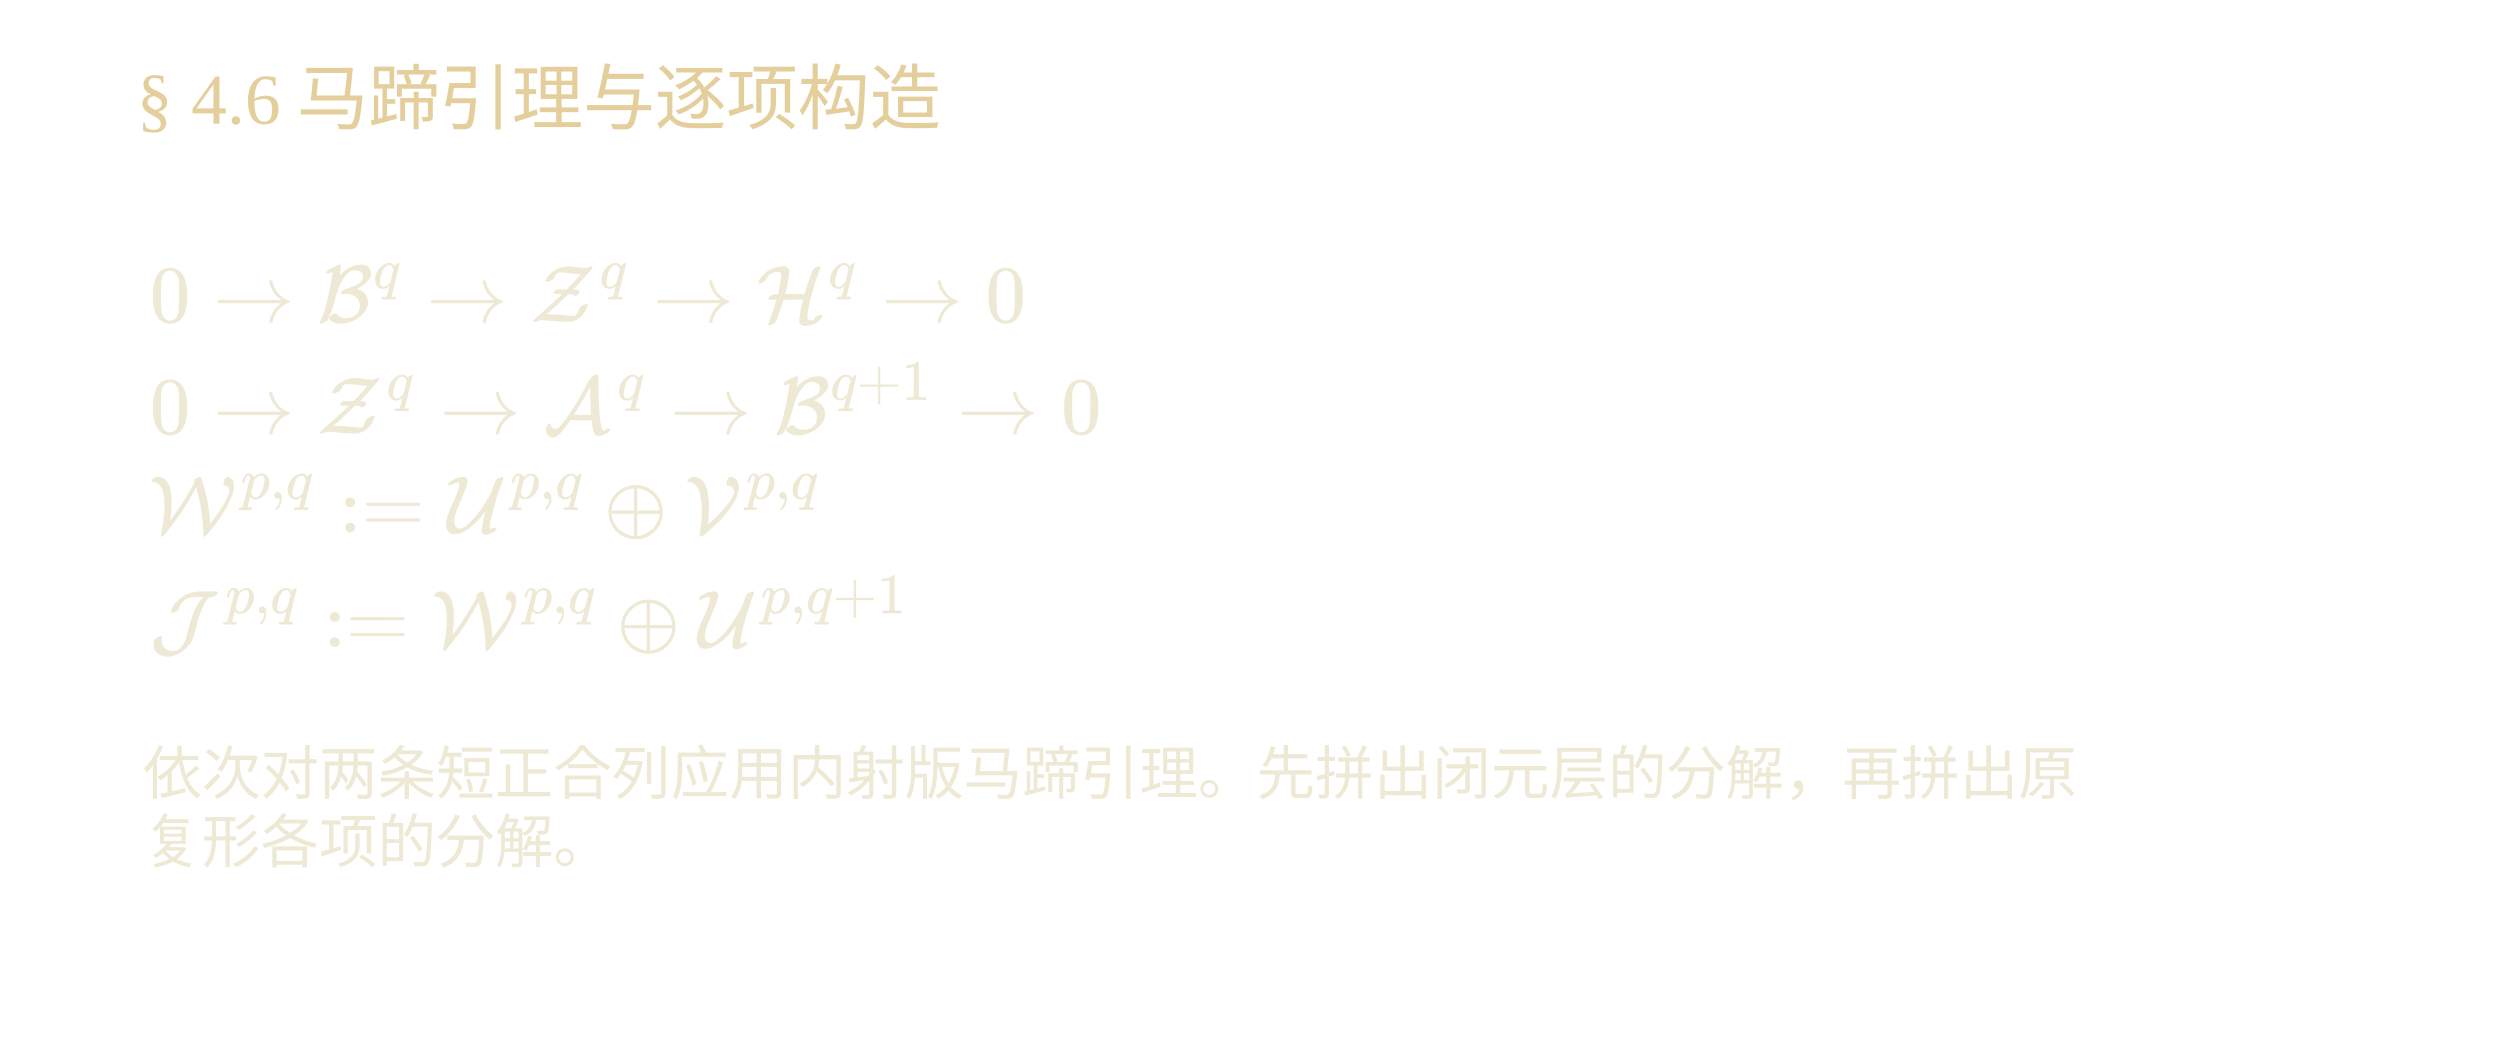
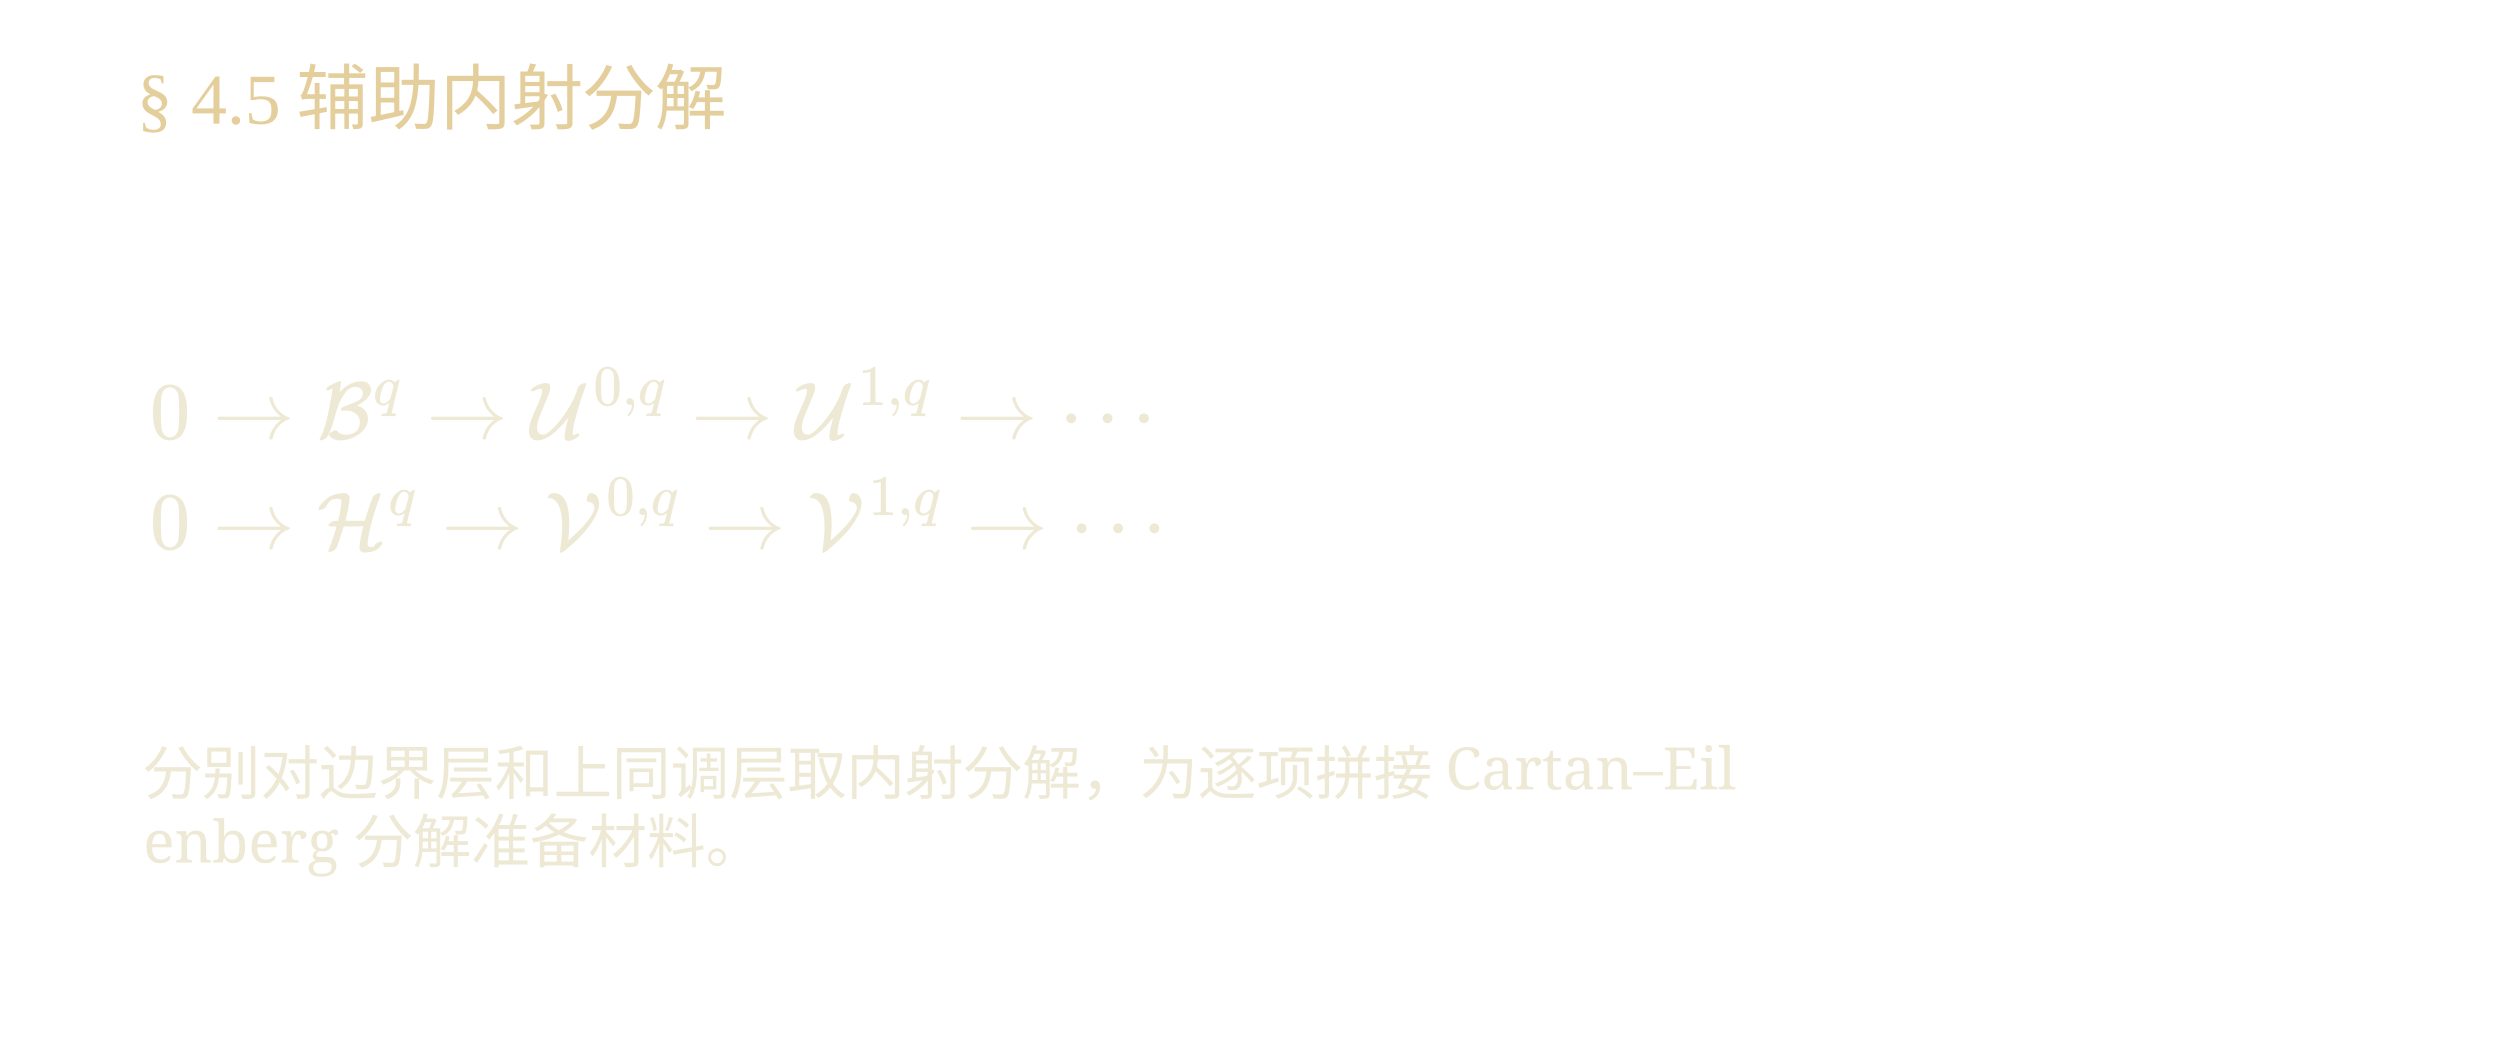
<svg xmlns="http://www.w3.org/2000/svg" width="1536" height="640" viewBox="0 0 1536 640">
  <g fill="#eee9d5" font-family="Kaiti SC, STKaiti, KaiTi, PingFang SC, serif">
    <text x="84" y="76" font-size="44" fill="#e4cf9c">
      <tspan font-family="Times New Roman, serif">§</tspan>
-       <tspan font-family="Times New Roman, serif">4.6</tspan>  马蹄引理与逐项构造</text>
-     <svg x="92" y="161.53" width="584.845" height="241.94" viewBox="0 0 11696.9 4838.8">
-       <svg x="0" y="0" width="10768.1" height="773.5" viewBox="0 -725.5 10768.1 773.5">
+       <tspan font-family="Times New Roman, serif">4.5</tspan>  辅助内射分解</text>
+     <svg x="92" y="225.305" width="624.24" height="114.39" viewBox="0 0 12484.8 2287.8">
+       <svg x="0" y="0" width="12356.4" height="911.9" viewBox="0 -883.9 12356.4 911.9">
        <g stroke="#eee9d5" fill="#eee9d5" stroke-width="0" transform="scale(1,-1)">
          <g data-mml-node="math">
            <g data-mml-node="mn">
              <path data-c="30" d="M96 585Q152 666 249 666Q297 666 345 640T423 548Q460 465 460 320Q460 165 417 83Q397 41 362 16T301 -15T250 -22Q224 -22 198 -16T137 16T82 83Q39 165 39 320Q39 494 96 585ZM321 597Q291 629 250 629Q208 629 178 597Q153 571 145 525T137 333Q137 175 145 125T181 46Q209 16 250 16Q290 16 318 46Q347 76 354 130T362 333Q362 478 354 524T321 597Z" />
            </g>
            <g data-mml-node="mo" transform="translate(777.8,0)">
              <path data-c="2192" d="M56 237T56 250T70 270H835Q719 357 692 493Q692 494 692 496T691 499Q691 511 708 511H711Q720 511 723 510T729 506T732 497T735 481T743 456Q765 389 816 336T935 261Q944 258 944 250Q944 244 939 241T915 231T877 212Q836 186 806 152T761 85T740 35T732 4Q730 -6 727 -8T711 -11Q691 -11 691 0Q691 7 696 25Q728 151 835 230H70Q56 237 56 250Z" />
            </g>
            <g data-mml-node="msup" transform="translate(2055.6,0)">
              <g data-mml-node="TeXAtom" data-mjx-texclass="ORD">
                <g data-mml-node="mi">
                  <path data-c="42" d="M304 342Q292 342 292 353Q292 372 323 391Q331 396 417 428T533 487Q563 512 563 555V562Q563 575 557 589T530 618T475 636Q429 636 396 613T330 539Q263 446 210 238Q196 183 173 120Q135 31 121 16Q108 1 85 -10T47 -22T32 -10Q32 -5 44 18T77 93T112 206Q135 296 154 395T182 550T191 615Q191 616 190 616Q188 616 179 611T157 601T131 594Q113 594 113 605Q113 623 144 644Q154 650 205 676T267 703Q277 705 279 705Q295 705 295 693Q295 686 288 635T278 575Q278 572 287 582Q336 635 402 669T540 704Q603 704 633 673T664 599Q664 559 638 523T580 462Q553 440 504 413L491 407L504 402Q566 381 596 338T627 244Q627 172 575 110T444 13T284 -22Q208 -22 158 28Q144 42 146 50Q150 67 178 85T230 103Q236 103 246 95T267 75T302 56T357 47Q436 47 486 93Q526 136 526 198V210Q526 228 518 249T491 292T436 330T350 345Q335 345 321 344T304 342Z" />
                </g>
              </g>
              <g data-mml-node="mi" transform="translate(690,413) scale(0.707)">
                <path data-c="1D45E" d="M33 157Q33 258 109 349T280 441Q340 441 372 389Q373 390 377 395T388 406T404 418Q438 442 450 442Q454 442 457 439T460 434Q460 425 391 149Q320 -135 320 -139Q320 -147 365 -148H390Q396 -156 396 -157T393 -175Q389 -188 383 -194H370Q339 -192 262 -192Q234 -192 211 -192T174 -192T157 -193Q143 -193 143 -185Q143 -182 145 -170Q149 -154 152 -151T172 -148Q220 -148 230 -141Q238 -136 258 -53T279 32Q279 33 272 29Q224 -10 172 -10Q117 -10 75 30T33 157ZM352 326Q329 405 277 405Q242 405 210 374T160 293Q131 214 119 129Q119 126 119 118T118 106Q118 61 136 44T179 26Q233 26 290 98L298 109L352 326Z" />
              </g>
            </g>
            <g data-mml-node="mo" transform="translate(3398.6,0)">
              <path data-c="2192" d="M56 237T56 250T70 270H835Q719 357 692 493Q692 494 692 496T691 499Q691 511 708 511H711Q720 511 723 510T729 506T732 497T735 481T743 456Q765 389 816 336T935 261Q944 258 944 250Q944 244 939 241T915 231T877 212Q836 186 806 152T761 85T740 35T732 4Q730 -6 727 -8T711 -11Q691 -11 691 0Q691 7 696 25Q728 151 835 230H70Q56 237 56 250Z" />
            </g>
            <g data-mml-node="msup" transform="translate(4676.4,0)">
              <g data-mml-node="TeXAtom" data-mjx-texclass="ORD">
                <g data-mml-node="mi">
-                   <path data-c="5A" d="M694 220Q708 220 708 210Q708 195 695 167T658 105T593 42T502 3Q492 1 458 1Q400 1 293 11T150 22Q116 22 92 11T51 0Q37 0 37 10Q37 21 63 44T179 146T367 319L391 343H343L296 344Q285 350 285 358Q285 365 289 372T300 383T313 392T324 398L329 400H450L561 518Q597 558 607 571L621 587H596Q553 589 484 599T383 609Q342 609 326 596T301 555Q294 533 263 514T208 492Q189 492 189 503Q189 510 197 528T215 559Q249 607 318 645T466 683Q504 683 573 673T669 662L690 661Q734 682 748 683Q767 683 767 673Q767 666 746 640Q655 531 555 428L529 400Q529 399 543 399Q604 397 604 366Q604 350 587 337T551 322Q541 322 539 323Q529 328 529 334Q529 339 487 342L470 343L446 320Q272 153 200 96L235 95Q297 95 392 86T533 74H554Q586 116 597 159Q604 179 635 199T694 220Z" />
+                   <path data-c="55" d="M8 592Q8 616 70 649T193 683Q246 683 246 631Q246 587 205 492T124 297T83 143Q83 101 100 75T154 48Q202 48 287 135T450 342T560 553Q589 635 593 640Q603 656 626 668T669 683H670Q687 683 687 672T670 616T617 463T547 220Q525 137 521 68Q521 54 522 50T533 42L543 47Q573 61 588 61Q604 61 604 47Q599 16 506 -22Q486 -28 468 -28T436 -18T421 18Q421 92 468 258Q468 259 467 257T459 248Q426 206 391 167T303 81T194 6T83 -22Q66 -22 58 -20Q25 -11 4 19T-17 99Q-17 146 8 220T64 358T120 488T146 586Q146 604 141 608T123 613H120Q99 613 72 597T25 580Q8 580 8 592Z" />
                </g>
              </g>
-               <g data-mml-node="mi" transform="translate(852.1,413) scale(0.707)">
-                 <path data-c="1D45E" d="M33 157Q33 258 109 349T280 441Q340 441 372 389Q373 390 377 395T388 406T404 418Q438 442 450 442Q454 442 457 439T460 434Q460 425 391 149Q320 -135 320 -139Q320 -147 365 -148H390Q396 -156 396 -157T393 -175Q389 -188 383 -194H370Q339 -192 262 -192Q234 -192 211 -192T174 -192T157 -193Q143 -193 143 -185Q143 -182 145 -170Q149 -154 152 -151T172 -148Q220 -148 230 -141Q238 -136 258 -53T279 32Q279 33 272 29Q224 -10 172 -10Q117 -10 75 30T33 157ZM352 326Q329 405 277 405Q242 405 210 374T160 293Q131 214 119 129Q119 126 119 118T118 106Q118 61 136 44T179 26Q233 26 290 98L298 109L352 326Z" />
+               <g data-mml-node="TeXAtom" transform="translate(773.1,413) scale(0.707)" data-mjx-texclass="ORD">
+                 <g data-mml-node="mn">
+                   <path data-c="30" d="M96 585Q152 666 249 666Q297 666 345 640T423 548Q460 465 460 320Q460 165 417 83Q397 41 362 16T301 -15T250 -22Q224 -22 198 -16T137 16T82 83Q39 165 39 320Q39 494 96 585ZM321 597Q291 629 250 629Q208 629 178 597Q153 571 145 525T137 333Q137 175 145 125T181 46Q209 16 250 16Q290 16 318 46Q347 76 354 130T362 333Q362 478 354 524T321 597Z" />
+                 </g>
+                 <g data-mml-node="mo" transform="translate(500,0)">
+                   <path data-c="2C" d="M78 35T78 60T94 103T137 121Q165 121 187 96T210 8Q210 -27 201 -60T180 -117T154 -158T130 -185T117 -194Q113 -194 104 -185T95 -172Q95 -168 106 -156T131 -126T157 -76T173 -3V9L172 8Q170 7 167 6T161 3T152 1T140 0Q113 0 96 17Z" />
+                 </g>
+                 <g data-mml-node="mi" transform="translate(778,0)">
+                   <path data-c="1D45E" d="M33 157Q33 258 109 349T280 441Q340 441 372 389Q373 390 377 395T388 406T404 418Q438 442 450 442Q454 442 457 439T460 434Q460 425 391 149Q320 -135 320 -139Q320 -147 365 -148H390Q396 -156 396 -157T393 -175Q389 -188 383 -194H370Q339 -192 262 -192Q234 -192 211 -192T174 -192T157 -193Q143 -193 143 -185Q143 -182 145 -170Q149 -154 152 -151T172 -148Q220 -148 230 -141Q238 -136 258 -53T279 32Q279 33 272 29Q224 -10 172 -10Q117 -10 75 30T33 157ZM352 326Q329 405 277 405Q242 405 210 374T160 293Q131 214 119 129Q119 126 119 118T118 106Q118 61 136 44T179 26Q233 26 290 98L298 109L352 326Z" />
+                 </g>
              </g>
            </g>
-             <g data-mml-node="mo" transform="translate(6181.5,0)">
+             <g data-mml-node="mo" transform="translate(6652.6,0)">
              <path data-c="2192" d="M56 237T56 250T70 270H835Q719 357 692 493Q692 494 692 496T691 499Q691 511 708 511H711Q720 511 723 510T729 506T732 497T735 481T743 456Q765 389 816 336T935 261Q944 258 944 250Q944 244 939 241T915 231T877 212Q836 186 806 152T761 85T740 35T732 4Q730 -6 727 -8T711 -11Q691 -11 691 0Q691 7 696 25Q728 151 835 230H70Q56 237 56 250Z" />
            </g>
-             <g data-mml-node="msup" transform="translate(7459.3,0)">
+             <g data-mml-node="msup" transform="translate(7930.4,0)">
              <g data-mml-node="TeXAtom" data-mjx-texclass="ORD">
                <g data-mml-node="mi">
-                   <path data-c="48" d="M18 487Q18 496 29 517T67 566T127 621T216 665T330 683Q359 683 376 669T397 643T400 622Q400 584 382 488T348 343Q348 342 467 342H587L594 366Q615 440 648 534T690 641Q701 656 723 669T764 683Q783 683 783 672L750 578Q716 485 677 346T625 101Q624 92 623 82T622 65T621 56Q621 20 658 20Q666 20 701 25Q709 52 736 69T785 87Q803 87 803 75T791 44T754 3T685 -33T588 -48Q568 -48 562 -46Q522 -31 522 13V23Q531 129 562 250L569 281L565 280Q561 278 556 277T549 274L438 273H328L321 249Q307 202 275 107T232 0Q219 -16 196 -28T155 -41Q149 -41 145 -39T140 -34T139 -29Q139 -24 148 -3T181 86T233 247Q240 270 240 272Q240 273 194 273H169Q139 273 139 285Q139 295 153 308T187 332Q206 341 236 342L260 343L264 359Q278 414 289 482T300 578Q300 613 260 613H254Q198 613 169 592Q148 578 127 544T104 508Q72 478 37 475Q18 475 18 487Z" />
+                   <path data-c="55" d="M8 592Q8 616 70 649T193 683Q246 683 246 631Q246 587 205 492T124 297T83 143Q83 101 100 75T154 48Q202 48 287 135T450 342T560 553Q589 635 593 640Q603 656 626 668T669 683H670Q687 683 687 672T670 616T617 463T547 220Q525 137 521 68Q521 54 522 50T533 42L543 47Q573 61 588 61Q604 61 604 47Q599 16 506 -22Q486 -28 468 -28T436 -18T421 18Q421 92 468 258Q468 259 467 257T459 248Q426 206 391 167T303 81T194 6T83 -22Q66 -22 58 -20Q25 -11 4 19T-17 99Q-17 146 8 220T64 358T120 488T146 586Q146 604 141 608T123 613H120Q99 613 72 597T25 580Q8 580 8 592Z" />
                </g>
              </g>
-               <g data-mml-node="mi" transform="translate(878,413) scale(0.707)">
-                 <path data-c="1D45E" d="M33 157Q33 258 109 349T280 441Q340 441 372 389Q373 390 377 395T388 406T404 418Q438 442 450 442Q454 442 457 439T460 434Q460 425 391 149Q320 -135 320 -139Q320 -147 365 -148H390Q396 -156 396 -157T393 -175Q389 -188 383 -194H370Q339 -192 262 -192Q234 -192 211 -192T174 -192T157 -193Q143 -193 143 -185Q143 -182 145 -170Q149 -154 152 -151T172 -148Q220 -148 230 -141Q238 -136 258 -53T279 32Q279 33 272 29Q224 -10 172 -10Q117 -10 75 30T33 157ZM352 326Q329 405 277 405Q242 405 210 374T160 293Q131 214 119 129Q119 126 119 118T118 106Q118 61 136 44T179 26Q233 26 290 98L298 109L352 326Z" />
+               <g data-mml-node="TeXAtom" transform="translate(773.1,413) scale(0.707)" data-mjx-texclass="ORD">
+                 <g data-mml-node="mn">
+                   <path data-c="31" d="M213 578L200 573Q186 568 160 563T102 556H83V602H102Q149 604 189 617T245 641T273 663Q275 666 285 666Q294 666 302 660V361L303 61Q310 54 315 52T339 48T401 46H427V0H416Q395 3 257 3Q121 3 100 0H88V46H114Q136 46 152 46T177 47T193 50T201 52T207 57T213 61V578Z" />
+                 </g>
+                 <g data-mml-node="mo" transform="translate(500,0)">
+                   <path data-c="2C" d="M78 35T78 60T94 103T137 121Q165 121 187 96T210 8Q210 -27 201 -60T180 -117T154 -158T130 -185T117 -194Q113 -194 104 -185T95 -172Q95 -168 106 -156T131 -126T157 -76T173 -3V9L172 8Q170 7 167 6T161 3T152 1T140 0Q113 0 96 17Z" />
+                 </g>
+                 <g data-mml-node="mi" transform="translate(778,0)">
+                   <path data-c="1D45E" d="M33 157Q33 258 109 349T280 441Q340 441 372 389Q373 390 377 395T388 406T404 418Q438 442 450 442Q454 442 457 439T460 434Q460 425 391 149Q320 -135 320 -139Q320 -147 365 -148H390Q396 -156 396 -157T393 -175Q389 -188 383 -194H370Q339 -192 262 -192Q234 -192 211 -192T174 -192T157 -193Q143 -193 143 -185Q143 -182 145 -170Q149 -154 152 -151T172 -148Q220 -148 230 -141Q238 -136 258 -53T279 32Q279 33 272 29Q224 -10 172 -10Q117 -10 75 30T33 157ZM352 326Q329 405 277 405Q242 405 210 374T160 293Q131 214 119 129Q119 126 119 118T118 106Q118 61 136 44T179 26Q233 26 290 98L298 109L352 326Z" />
+                 </g>
              </g>
            </g>
-             <g data-mml-node="mo" transform="translate(8990.4,0)">
+             <g data-mml-node="mo" transform="translate(9906.6,0)">
              <path data-c="2192" d="M56 237T56 250T70 270H835Q719 357 692 493Q692 494 692 496T691 499Q691 511 708 511H711Q720 511 723 510T729 506T732 497T735 481T743 456Q765 389 816 336T935 261Q944 258 944 250Q944 244 939 241T915 231T877 212Q836 186 806 152T761 85T740 35T732 4Q730 -6 727 -8T711 -11Q691 -11 691 0Q691 7 696 25Q728 151 835 230H70Q56 237 56 250Z" />
            </g>
-             <g data-mml-node="mn" transform="translate(10268.1,0)">
-               <path data-c="30" d="M96 585Q152 666 249 666Q297 666 345 640T423 548Q460 465 460 320Q460 165 417 83Q397 41 362 16T301 -15T250 -22Q224 -22 198 -16T137 16T82 83Q39 165 39 320Q39 494 96 585ZM321 597Q291 629 250 629Q208 629 178 597Q153 571 145 525T137 333Q137 175 145 125T181 46Q209 16 250 16Q290 16 318 46Q347 76 354 130T362 333Q362 478 354 524T321 597Z" />
+             <g data-mml-node="mo" transform="translate(11184.4,0)">
+               <path data-c="22EF" d="M78 250Q78 274 95 292T138 310Q162 310 180 294T199 251Q199 226 182 208T139 190T96 207T78 250ZM525 250Q525 274 542 292T585 310Q609 310 627 294T646 251Q646 226 629 208T586 190T543 207T525 250ZM972 250Q972 274 989 292T1032 310Q1056 310 1074 294T1093 251Q1093 226 1076 208T1033 190T990 207T972 250Z" />
            </g>
          </g>
        </g>
      </svg>
-       <svg x="0" y="1213.5" width="11696.9" height="933.9" viewBox="0 -883.9 11696.9 933.9">
+       <svg x="0" y="1351.9" width="12484.8" height="935.9" viewBox="0 -883.9 12484.8 935.9">
        <g stroke="#eee9d5" fill="#eee9d5" stroke-width="0" transform="scale(1,-1)">
          <g data-mml-node="math">
            <g data-mml-node="mn">
              <path data-c="30" d="M96 585Q152 666 249 666Q297 666 345 640T423 548Q460 465 460 320Q460 165 417 83Q397 41 362 16T301 -15T250 -22Q224 -22 198 -16T137 16T82 83Q39 165 39 320Q39 494 96 585ZM321 597Q291 629 250 629Q208 629 178 597Q153 571 145 525T137 333Q137 175 145 125T181 46Q209 16 250 16Q290 16 318 46Q347 76 354 130T362 333Q362 478 354 524T321 597Z" />
            </g>
            <g data-mml-node="mo" transform="translate(777.8,0)">
              <path data-c="2192" d="M56 237T56 250T70 270H835Q719 357 692 493Q692 494 692 496T691 499Q691 511 708 511H711Q720 511 723 510T729 506T732 497T735 481T743 456Q765 389 816 336T935 261Q944 258 944 250Q944 244 939 241T915 231T877 212Q836 186 806 152T761 85T740 35T732 4Q730 -6 727 -8T711 -11Q691 -11 691 0Q691 7 696 25Q728 151 835 230H70Q56 237 56 250Z" />
            </g>
            <g data-mml-node="msup" transform="translate(2055.6,0)">
              <g data-mml-node="TeXAtom" data-mjx-texclass="ORD">
                <g data-mml-node="mi">
-                   <path data-c="5A" d="M694 220Q708 220 708 210Q708 195 695 167T658 105T593 42T502 3Q492 1 458 1Q400 1 293 11T150 22Q116 22 92 11T51 0Q37 0 37 10Q37 21 63 44T179 146T367 319L391 343H343L296 344Q285 350 285 358Q285 365 289 372T300 383T313 392T324 398L329 400H450L561 518Q597 558 607 571L621 587H596Q553 589 484 599T383 609Q342 609 326 596T301 555Q294 533 263 514T208 492Q189 492 189 503Q189 510 197 528T215 559Q249 607 318 645T466 683Q504 683 573 673T669 662L690 661Q734 682 748 683Q767 683 767 673Q767 666 746 640Q655 531 555 428L529 400Q529 399 543 399Q604 397 604 366Q604 350 587 337T551 322Q541 322 539 323Q529 328 529 334Q529 339 487 342L470 343L446 320Q272 153 200 96L235 95Q297 95 392 86T533 74H554Q586 116 597 159Q604 179 635 199T694 220Z" />
+                   <path data-c="48" d="M18 487Q18 496 29 517T67 566T127 621T216 665T330 683Q359 683 376 669T397 643T400 622Q400 584 382 488T348 343Q348 342 467 342H587L594 366Q615 440 648 534T690 641Q701 656 723 669T764 683Q783 683 783 672L750 578Q716 485 677 346T625 101Q624 92 623 82T622 65T621 56Q621 20 658 20Q666 20 701 25Q709 52 736 69T785 87Q803 87 803 75T791 44T754 3T685 -33T588 -48Q568 -48 562 -46Q522 -31 522 13V23Q531 129 562 250L569 281L565 280Q561 278 556 277T549 274L438 273H328L321 249Q307 202 275 107T232 0Q219 -16 196 -28T155 -41Q149 -41 145 -39T140 -34T139 -29Q139 -24 148 -3T181 86T233 247Q240 270 240 272Q240 273 194 273H169Q139 273 139 285Q139 295 153 308T187 332Q206 341 236 342L260 343L264 359Q278 414 289 482T300 578Q300 613 260 613H254Q198 613 169 592Q148 578 127 544T104 508Q72 478 37 475Q18 475 18 487Z" />
                </g>
              </g>
-               <g data-mml-node="mi" transform="translate(852.1,413) scale(0.707)">
+               <g data-mml-node="mi" transform="translate(878,413) scale(0.707)">
                <path data-c="1D45E" d="M33 157Q33 258 109 349T280 441Q340 441 372 389Q373 390 377 395T388 406T404 418Q438 442 450 442Q454 442 457 439T460 434Q460 425 391 149Q320 -135 320 -139Q320 -147 365 -148H390Q396 -156 396 -157T393 -175Q389 -188 383 -194H370Q339 -192 262 -192Q234 -192 211 -192T174 -192T157 -193Q143 -193 143 -185Q143 -182 145 -170Q149 -154 152 -151T172 -148Q220 -148 230 -141Q238 -136 258 -53T279 32Q279 33 272 29Q224 -10 172 -10Q117 -10 75 30T33 157ZM352 326Q329 405 277 405Q242 405 210 374T160 293Q131 214 119 129Q119 126 119 118T118 106Q118 61 136 44T179 26Q233 26 290 98L298 109L352 326Z" />
              </g>
            </g>
-             <g data-mml-node="mo" transform="translate(3560.7,0)">
+             <g data-mml-node="mo" transform="translate(3586.6,0)">
              <path data-c="2192" d="M56 237T56 250T70 270H835Q719 357 692 493Q692 494 692 496T691 499Q691 511 708 511H711Q720 511 723 510T729 506T732 497T735 481T743 456Q765 389 816 336T935 261Q944 258 944 250Q944 244 939 241T915 231T877 212Q836 186 806 152T761 85T740 35T732 4Q730 -6 727 -8T711 -11Q691 -11 691 0Q691 7 696 25Q728 151 835 230H70Q56 237 56 250Z" />
            </g>
-             <g data-mml-node="msup" transform="translate(4838.5,0)">
-               <g data-mml-node="TeXAtom" data-mjx-texclass="ORD">
-                 <g data-mml-node="mi">
-                   <path data-c="41" d="M576 668Q576 688 606 708T660 728Q676 728 675 712V571Q675 409 688 252Q696 122 720 57Q722 53 723 50T728 46T732 43T737 41T743 39L754 45Q788 61 803 61Q819 61 819 47Q818 43 814 35Q799 15 755 -7T675 -30Q659 -30 648 -25T630 -8T621 11T614 34Q603 77 599 106T594 146T591 160V163H460L329 164L316 145Q241 35 196 -7T119 -50T59 -24T30 43Q30 75 46 100T74 125Q81 125 83 120T88 104T96 84Q118 57 151 57Q189 57 277 182Q432 400 542 625L559 659H567Q574 659 575 660T576 668ZM584 249Q579 333 577 386T575 473T574 520V581L563 560Q497 426 412 290L372 228L370 224H371L383 228L393 232H586L584 249Z" />
-                 </g>
-               </g>
-               <g data-mml-node="mi" transform="translate(903.1,413) scale(0.707)">
-                 <path data-c="1D45E" d="M33 157Q33 258 109 349T280 441Q340 441 372 389Q373 390 377 395T388 406T404 418Q438 442 450 442Q454 442 457 439T460 434Q460 425 391 149Q320 -135 320 -139Q320 -147 365 -148H390Q396 -156 396 -157T393 -175Q389 -188 383 -194H370Q339 -192 262 -192Q234 -192 211 -192T174 -192T157 -193Q143 -193 143 -185Q143 -182 145 -170Q149 -154 152 -151T172 -148Q220 -148 230 -141Q238 -136 258 -53T279 32Q279 33 272 29Q224 -10 172 -10Q117 -10 75 30T33 157ZM352 326Q329 405 277 405Q242 405 210 374T160 293Q131 214 119 129Q119 126 119 118T118 106Q118 61 136 44T179 26Q233 26 290 98L298 109L352 326Z" />
-               </g>
-             </g>
-             <g data-mml-node="mo" transform="translate(6394.6,0)">
-               <path data-c="2192" d="M56 237T56 250T70 270H835Q719 357 692 493Q692 494 692 496T691 499Q691 511 708 511H711Q720 511 723 510T729 506T732 497T735 481T743 456Q765 389 816 336T935 261Q944 258 944 250Q944 244 939 241T915 231T877 212Q836 186 806 152T761 85T740 35T732 4Q730 -6 727 -8T711 -11Q691 -11 691 0Q691 7 696 25Q728 151 835 230H70Q56 237 56 250Z" />
-             </g>
-             <g data-mml-node="msup" transform="translate(7672.4,0)">
-               <g data-mml-node="TeXAtom" data-mjx-texclass="ORD">
-                 <g data-mml-node="mi">
-                   <path data-c="42" d="M304 342Q292 342 292 353Q292 372 323 391Q331 396 417 428T533 487Q563 512 563 555V562Q563 575 557 589T530 618T475 636Q429 636 396 613T330 539Q263 446 210 238Q196 183 173 120Q135 31 121 16Q108 1 85 -10T47 -22T32 -10Q32 -5 44 18T77 93T112 206Q135 296 154 395T182 550T191 615Q191 616 190 616Q188 616 179 611T157 601T131 594Q113 594 113 605Q113 623 144 644Q154 650 205 676T267 703Q277 705 279 705Q295 705 295 693Q295 686 288 635T278 575Q278 572 287 582Q336 635 402 669T540 704Q603 704 633 673T664 599Q664 559 638 523T580 462Q553 440 504 413L491 407L504 402Q566 381 596 338T627 244Q627 172 575 110T444 13T284 -22Q208 -22 158 28Q144 42 146 50Q150 67 178 85T230 103Q236 103 246 95T267 75T302 56T357 47Q436 47 486 93Q526 136 526 198V210Q526 228 518 249T491 292T436 330T350 345Q335 345 321 344T304 342Z" />
-                 </g>
-               </g>
-               <g data-mml-node="TeXAtom" transform="translate(690,413) scale(0.707)" data-mjx-texclass="ORD">
-                 <g data-mml-node="mi">
-                   <path data-c="1D45E" d="M33 157Q33 258 109 349T280 441Q340 441 372 389Q373 390 377 395T388 406T404 418Q438 442 450 442Q454 442 457 439T460 434Q460 425 391 149Q320 -135 320 -139Q320 -147 365 -148H390Q396 -156 396 -157T393 -175Q389 -188 383 -194H370Q339 -192 262 -192Q234 -192 211 -192T174 -192T157 -193Q143 -193 143 -185Q143 -182 145 -170Q149 -154 152 -151T172 -148Q220 -148 230 -141Q238 -136 258 -53T279 32Q279 33 272 29Q224 -10 172 -10Q117 -10 75 30T33 157ZM352 326Q329 405 277 405Q242 405 210 374T160 293Q131 214 119 129Q119 126 119 118T118 106Q118 61 136 44T179 26Q233 26 290 98L298 109L352 326Z" />
-                 </g>
-                 <g data-mml-node="mo" transform="translate(460,0)">
-                   <path data-c="2B" d="M56 237T56 250T70 270H369V420L370 570Q380 583 389 583Q402 583 409 568V270H707Q722 262 722 250T707 230H409V-68Q401 -82 391 -82H389H387Q375 -82 369 -68V230H70Q56 237 56 250Z" />
-                 </g>
-                 <g data-mml-node="mn" transform="translate(1238,0)">
-                   <path data-c="31" d="M213 578L200 573Q186 568 160 563T102 556H83V602H102Q149 604 189 617T245 641T273 663Q275 666 285 666Q294 666 302 660V361L303 61Q310 54 315 52T339 48T401 46H427V0H416Q395 3 257 3Q121 3 100 0H88V46H114Q136 46 152 46T177 47T193 50T201 52T207 57T213 61V578Z" />
-                 </g>
-               </g>
-             </g>
-             <g data-mml-node="mo" transform="translate(9919.1,0)">
-               <path data-c="2192" d="M56 237T56 250T70 270H835Q719 357 692 493Q692 494 692 496T691 499Q691 511 708 511H711Q720 511 723 510T729 506T732 497T735 481T743 456Q765 389 816 336T935 261Q944 258 944 250Q944 244 939 241T915 231T877 212Q836 186 806 152T761 85T740 35T732 4Q730 -6 727 -8T711 -11Q691 -11 691 0Q691 7 696 25Q728 151 835 230H70Q56 237 56 250Z" />
-             </g>
-             <g data-mml-node="mn" transform="translate(11196.9,0)">
-               <path data-c="30" d="M96 585Q152 666 249 666Q297 666 345 640T423 548Q460 465 460 320Q460 165 417 83Q397 41 362 16T301 -15T250 -22Q224 -22 198 -16T137 16T82 83Q39 165 39 320Q39 494 96 585ZM321 597Q291 629 250 629Q208 629 178 597Q153 571 145 525T137 333Q137 175 145 125T181 46Q209 16 250 16Q290 16 318 46Q347 76 354 130T362 333Q362 478 354 524T321 597Z" />
-             </g>
-           </g>
-         </g>
-       </svg>
-       <svg x="0" y="2587.4" width="8252.2" height="808.5" viewBox="0 -725.5 8252.2 808.5">
-         <g stroke="#eee9d5" fill="#eee9d5" stroke-width="0" transform="scale(1,-1)">
-           <g data-mml-node="math">
-             <g data-mml-node="msup">
-               <g data-mml-node="TeXAtom" data-mjx-texclass="ORD">
-                 <g data-mml-node="mi">
-                   <path data-c="57" d="M25 633Q25 647 46 665T103 683Q168 683 207 632Q228 608 243 568Q269 485 269 374Q269 324 265 271T256 184L251 150L252 152Q254 153 257 157T264 167T274 180T286 197Q359 293 424 398T519 558T549 616Q549 618 547 624T545 638Q550 654 572 668T615 683Q626 683 632 672T657 595Q726 370 741 128L742 110Q752 122 767 142T823 217T894 321T950 424T976 511Q976 544 958 560T918 577Q906 577 906 602Q906 629 918 651T942 681Q948 683 954 683Q983 683 1008 658T1034 569T999 421T915 257T813 109T724 -3T681 -49Q666 -59 660 -45Q659 -41 657 35T639 233T591 477Q573 551 570 551Q569 551 554 523T507 439T433 315T323 155T182 -25Q160 -52 151 -53Q137 -53 137 -30Q137 -29 148 25T170 168T181 338Q181 424 168 483T131 571T87 609T40 620Q25 620 25 633Z" />
-                 </g>
-               </g>
-               <g data-mml-node="TeXAtom" transform="translate(1119.3,413) scale(0.707)" data-mjx-texclass="ORD">
-                 <g data-mml-node="mi">
-                   <path data-c="1D45D" d="M23 287Q24 290 25 295T30 317T40 348T55 381T75 411T101 433T134 442Q209 442 230 378L240 387Q302 442 358 442Q423 442 460 395T497 281Q497 173 421 82T249 -10Q227 -10 210 -4Q199 1 187 11T168 28L161 36Q160 35 139 -51T118 -138Q118 -144 126 -145T163 -148H188Q194 -155 194 -157T191 -175Q188 -187 185 -190T172 -194Q170 -194 161 -194T127 -193T65 -192Q-5 -192 -24 -194H-32Q-39 -187 -39 -183Q-37 -156 -26 -148H-6Q28 -147 33 -136Q36 -130 94 103T155 350Q156 355 156 364Q156 405 131 405Q109 405 94 377T71 316T59 280Q57 278 43 278H29Q23 284 23 287ZM178 102Q200 26 252 26Q282 26 310 49T356 107Q374 141 392 215T411 325V331Q411 405 350 405Q339 405 328 402T306 393T286 380T269 365T254 350T243 336T235 326L232 322Q232 321 229 308T218 264T204 212Q178 106 178 102Z" />
-                 </g>
-                 <g data-mml-node="mo" transform="translate(503,0)">
-                   <path data-c="2C" d="M78 35T78 60T94 103T137 121Q165 121 187 96T210 8Q210 -27 201 -60T180 -117T154 -158T130 -185T117 -194Q113 -194 104 -185T95 -172Q95 -168 106 -156T131 -126T157 -76T173 -3V9L172 8Q170 7 167 6T161 3T152 1T140 0Q113 0 96 17Z" />
-                 </g>
-                 <g data-mml-node="mi" transform="translate(781,0)">
-                   <path data-c="1D45E" d="M33 157Q33 258 109 349T280 441Q340 441 372 389Q373 390 377 395T388 406T404 418Q438 442 450 442Q454 442 457 439T460 434Q460 425 391 149Q320 -135 320 -139Q320 -147 365 -148H390Q396 -156 396 -157T393 -175Q389 -188 383 -194H370Q339 -192 262 -192Q234 -192 211 -192T174 -192T157 -193Q143 -193 143 -185Q143 -182 145 -170Q149 -154 152 -151T172 -148Q220 -148 230 -141Q238 -136 258 -53T279 32Q279 33 272 29Q224 -10 172 -10Q117 -10 75 30T33 157ZM352 326Q329 405 277 405Q242 405 210 374T160 293Q131 214 119 129Q119 126 119 118T118 106Q118 61 136 44T179 26Q233 26 290 98L298 109L352 326Z" />
-                 </g>
-               </g>
-             </g>
-             <g data-mml-node="mo" transform="translate(2324.6,0)">
-               <g data-mml-node="text">
-                 <path data-c="3A" d="M78 370Q78 394 95 412T138 430Q162 430 180 414T199 371Q199 346 182 328T139 310T96 327T78 370ZM78 60Q78 84 95 102T138 120Q162 120 180 104T199 61Q199 36 182 18T139 0T96 17T78 60Z" />
-               </g>
-               <g data-mml-node="text" transform="translate(278,0)">
-                 <path data-c="3D" d="M56 347Q56 360 70 367H707Q722 359 722 347Q722 336 708 328L390 327H72Q56 332 56 347ZM56 153Q56 168 72 173H708Q722 163 722 153Q722 140 707 133H70Q56 140 56 153Z" />
-               </g>
-             </g>
-             <g data-mml-node="msup" transform="translate(3658.4,0)">
-               <g data-mml-node="TeXAtom" data-mjx-texclass="ORD">
-                 <g data-mml-node="mi">
-                   <path data-c="55" d="M8 592Q8 616 70 649T193 683Q246 683 246 631Q246 587 205 492T124 297T83 143Q83 101 100 75T154 48Q202 48 287 135T450 342T560 553Q589 635 593 640Q603 656 626 668T669 683H670Q687 683 687 672T670 616T617 463T547 220Q525 137 521 68Q521 54 522 50T533 42L543 47Q573 61 588 61Q604 61 604 47Q599 16 506 -22Q486 -28 468 -28T436 -18T421 18Q421 92 468 258Q468 259 467 257T459 248Q426 206 391 167T303 81T194 6T83 -22Q66 -22 58 -20Q25 -11 4 19T-17 99Q-17 146 8 220T64 358T120 488T146 586Q146 604 141 608T123 613H120Q99 613 72 597T25 580Q8 580 8 592Z" />
-                 </g>
-               </g>
-               <g data-mml-node="TeXAtom" transform="translate(773.1,413) scale(0.707)" data-mjx-texclass="ORD">
-                 <g data-mml-node="mi">
-                   <path data-c="1D45D" d="M23 287Q24 290 25 295T30 317T40 348T55 381T75 411T101 433T134 442Q209 442 230 378L240 387Q302 442 358 442Q423 442 460 395T497 281Q497 173 421 82T249 -10Q227 -10 210 -4Q199 1 187 11T168 28L161 36Q160 35 139 -51T118 -138Q118 -144 126 -145T163 -148H188Q194 -155 194 -157T191 -175Q188 -187 185 -190T172 -194Q170 -194 161 -194T127 -193T65 -192Q-5 -192 -24 -194H-32Q-39 -187 -39 -183Q-37 -156 -26 -148H-6Q28 -147 33 -136Q36 -130 94 103T155 350Q156 355 156 364Q156 405 131 405Q109 405 94 377T71 316T59 280Q57 278 43 278H29Q23 284 23 287ZM178 102Q200 26 252 26Q282 26 310 49T356 107Q374 141 392 215T411 325V331Q411 405 350 405Q339 405 328 402T306 393T286 380T269 365T254 350T243 336T235 326L232 322Q232 321 229 308T218 264T204 212Q178 106 178 102Z" />
-                 </g>
-                 <g data-mml-node="mo" transform="translate(503,0)">
-                   <path data-c="2C" d="M78 35T78 60T94 103T137 121Q165 121 187 96T210 8Q210 -27 201 -60T180 -117T154 -158T130 -185T117 -194Q113 -194 104 -185T95 -172Q95 -168 106 -156T131 -126T157 -76T173 -3V9L172 8Q170 7 167 6T161 3T152 1T140 0Q113 0 96 17Z" />
-                 </g>
-                 <g data-mml-node="mi" transform="translate(781,0)">
-                   <path data-c="1D45E" d="M33 157Q33 258 109 349T280 441Q340 441 372 389Q373 390 377 395T388 406T404 418Q438 442 450 442Q454 442 457 439T460 434Q460 425 391 149Q320 -135 320 -139Q320 -147 365 -148H390Q396 -156 396 -157T393 -175Q389 -188 383 -194H370Q339 -192 262 -192Q234 -192 211 -192T174 -192T157 -193Q143 -193 143 -185Q143 -182 145 -170Q149 -154 152 -151T172 -148Q220 -148 230 -141Q238 -136 258 -53T279 32Q279 33 272 29Q224 -10 172 -10Q117 -10 75 30T33 157ZM352 326Q329 405 277 405Q242 405 210 374T160 293Q131 214 119 129Q119 126 119 118T118 106Q118 61 136 44T179 26Q233 26 290 98L298 109L352 326Z" />
-                 </g>
-               </g>
-             </g>
-             <g data-mml-node="mo" transform="translate(5581.2,0)">
-               <path data-c="2295" d="M56 250Q56 394 156 488T384 583Q530 583 626 485T722 250Q722 110 625 14T390 -83Q249 -83 153 14T56 250ZM364 542Q308 539 251 509T148 418T96 278V270H369V542H364ZM681 278Q675 338 650 386T592 462T522 509T458 535T412 542H409V270H681V278ZM96 222Q104 150 139 95T219 12T302 -29T366 -42H369V230H96V222ZM681 222V230H409V-42H412Q429 -42 456 -36T521 -10T590 37T649 113T681 222Z" />
-             </g>
-             <g data-mml-node="msup" transform="translate(6581.4,0)">
+             <g data-mml-node="msup" transform="translate(4864.4,0)">
              <g data-mml-node="TeXAtom" data-mjx-texclass="ORD">
                <g data-mml-node="mi">
                  <path data-c="56" d="M25 633Q25 647 47 665T100 683Q291 683 291 306Q291 264 288 213T282 132L279 102Q281 102 308 126T378 191T464 279T545 381T596 479Q600 490 600 502Q600 527 581 550T523 577Q505 577 505 601Q505 622 516 647T542 681Q546 683 558 683Q605 679 631 645T658 559Q658 423 487 215Q409 126 308 37T190 -52Q177 -52 177 -28Q177 -26 183 15T196 127T203 270Q203 356 192 421T165 523T126 583T83 613T41 620Q25 620 25 633Z" />
                </g>
              </g>
              <g data-mml-node="TeXAtom" transform="translate(743.3,413) scale(0.707)" data-mjx-texclass="ORD">
-                 <g data-mml-node="mi">
-                   <path data-c="1D45D" d="M23 287Q24 290 25 295T30 317T40 348T55 381T75 411T101 433T134 442Q209 442 230 378L240 387Q302 442 358 442Q423 442 460 395T497 281Q497 173 421 82T249 -10Q227 -10 210 -4Q199 1 187 11T168 28L161 36Q160 35 139 -51T118 -138Q118 -144 126 -145T163 -148H188Q194 -155 194 -157T191 -175Q188 -187 185 -190T172 -194Q170 -194 161 -194T127 -193T65 -192Q-5 -192 -24 -194H-32Q-39 -187 -39 -183Q-37 -156 -26 -148H-6Q28 -147 33 -136Q36 -130 94 103T155 350Q156 355 156 364Q156 405 131 405Q109 405 94 377T71 316T59 280Q57 278 43 278H29Q23 284 23 287ZM178 102Q200 26 252 26Q282 26 310 49T356 107Q374 141 392 215T411 325V331Q411 405 350 405Q339 405 328 402T306 393T286 380T269 365T254 350T243 336T235 326L232 322Q232 321 229 308T218 264T204 212Q178 106 178 102Z" />
+                 <g data-mml-node="mn">
+                   <path data-c="30" d="M96 585Q152 666 249 666Q297 666 345 640T423 548Q460 465 460 320Q460 165 417 83Q397 41 362 16T301 -15T250 -22Q224 -22 198 -16T137 16T82 83Q39 165 39 320Q39 494 96 585ZM321 597Q291 629 250 629Q208 629 178 597Q153 571 145 525T137 333Q137 175 145 125T181 46Q209 16 250 16Q290 16 318 46Q347 76 354 130T362 333Q362 478 354 524T321 597Z" />
                </g>
-                 <g data-mml-node="mo" transform="translate(503,0)">
+                 <g data-mml-node="mo" transform="translate(500,0)">
                  <path data-c="2C" d="M78 35T78 60T94 103T137 121Q165 121 187 96T210 8Q210 -27 201 -60T180 -117T154 -158T130 -185T117 -194Q113 -194 104 -185T95 -172Q95 -168 106 -156T131 -126T157 -76T173 -3V9L172 8Q170 7 167 6T161 3T152 1T140 0Q113 0 96 17Z" />
                </g>
-                 <g data-mml-node="mi" transform="translate(781,0)">
+                 <g data-mml-node="mi" transform="translate(778,0)">
                  <path data-c="1D45E" d="M33 157Q33 258 109 349T280 441Q340 441 372 389Q373 390 377 395T388 406T404 418Q438 442 450 442Q454 442 457 439T460 434Q460 425 391 149Q320 -135 320 -139Q320 -147 365 -148H390Q396 -156 396 -157T393 -175Q389 -188 383 -194H370Q339 -192 262 -192Q234 -192 211 -192T174 -192T157 -193Q143 -193 143 -185Q143 -182 145 -170Q149 -154 152 -151T172 -148Q220 -148 230 -141Q238 -136 258 -53T279 32Q279 33 272 29Q224 -10 172 -10Q117 -10 75 30T33 157ZM352 326Q329 405 277 405Q242 405 210 374T160 293Q131 214 119 129Q119 126 119 118T118 106Q118 61 136 44T179 26Q233 26 290 98L298 109L352 326Z" />
                </g>
              </g>
            </g>
-           </g>
-         </g>
-       </svg>
-       <svg x="0" y="3835.9" width="9342.6" height="1002.9" viewBox="0 -883.9 9342.6 1002.9">
-         <g stroke="#eee9d5" fill="#eee9d5" stroke-width="0" transform="scale(1,-1)">
-           <g data-mml-node="math">
-             <g data-mml-node="msup">
+             <g data-mml-node="mo" transform="translate(6810.8,0)">
+               <path data-c="2192" d="M56 237T56 250T70 270H835Q719 357 692 493Q692 494 692 496T691 499Q691 511 708 511H711Q720 511 723 510T729 506T732 497T735 481T743 456Q765 389 816 336T935 261Q944 258 944 250Q944 244 939 241T915 231T877 212Q836 186 806 152T761 85T740 35T732 4Q730 -6 727 -8T711 -11Q691 -11 691 0Q691 7 696 25Q728 151 835 230H70Q56 237 56 250Z" />
+             </g>
+             <g data-mml-node="msup" transform="translate(8088.6,0)">
              <g data-mml-node="TeXAtom" data-mjx-texclass="ORD">
                <g data-mml-node="mi">
-                   <path data-c="4A" d="M148 78Q148 16 189 -17T286 -50Q319 -50 348 -33T396 10T426 59T444 101L471 204Q498 306 521 372Q575 532 649 605L659 614H591Q517 613 494 607Q433 591 400 550T360 477Q353 454 325 437T275 419Q256 419 260 435Q280 523 376 597T583 681Q603 683 713 683H830Q839 674 839 671Q839 654 810 634T754 614Q735 614 721 601Q688 571 654 495T600 351T561 209T541 132Q507 29 412 -45T213 -119Q141 -119 94 -77T47 33Q47 55 50 69T58 90T71 103Q105 131 135 131Q152 131 152 120Q152 119 151 114T149 99T148 78Z" />
+                   <path data-c="56" d="M25 633Q25 647 47 665T100 683Q291 683 291 306Q291 264 288 213T282 132L279 102Q281 102 308 126T378 191T464 279T545 381T596 479Q600 490 600 502Q600 527 581 550T523 577Q505 577 505 601Q505 622 516 647T542 681Q546 683 558 683Q605 679 631 645T658 559Q658 423 487 215Q409 126 308 37T190 -52Q177 -52 177 -28Q177 -26 183 15T196 127T203 270Q203 356 192 421T165 523T126 583T83 613T41 620Q25 620 25 633Z" />
                </g>
              </g>
-               <g data-mml-node="TeXAtom" transform="translate(930.1,413) scale(0.707)" data-mjx-texclass="ORD">
-                 <g data-mml-node="mi">
-                   <path data-c="1D45D" d="M23 287Q24 290 25 295T30 317T40 348T55 381T75 411T101 433T134 442Q209 442 230 378L240 387Q302 442 358 442Q423 442 460 395T497 281Q497 173 421 82T249 -10Q227 -10 210 -4Q199 1 187 11T168 28L161 36Q160 35 139 -51T118 -138Q118 -144 126 -145T163 -148H188Q194 -155 194 -157T191 -175Q188 -187 185 -190T172 -194Q170 -194 161 -194T127 -193T65 -192Q-5 -192 -24 -194H-32Q-39 -187 -39 -183Q-37 -156 -26 -148H-6Q28 -147 33 -136Q36 -130 94 103T155 350Q156 355 156 364Q156 405 131 405Q109 405 94 377T71 316T59 280Q57 278 43 278H29Q23 284 23 287ZM178 102Q200 26 252 26Q282 26 310 49T356 107Q374 141 392 215T411 325V331Q411 405 350 405Q339 405 328 402T306 393T286 380T269 365T254 350T243 336T235 326L232 322Q232 321 229 308T218 264T204 212Q178 106 178 102Z" />
+               <g data-mml-node="TeXAtom" transform="translate(743.3,413) scale(0.707)" data-mjx-texclass="ORD">
+                 <g data-mml-node="mn">
+                   <path data-c="31" d="M213 578L200 573Q186 568 160 563T102 556H83V602H102Q149 604 189 617T245 641T273 663Q275 666 285 666Q294 666 302 660V361L303 61Q310 54 315 52T339 48T401 46H427V0H416Q395 3 257 3Q121 3 100 0H88V46H114Q136 46 152 46T177 47T193 50T201 52T207 57T213 61V578Z" />
                </g>
-                 <g data-mml-node="mo" transform="translate(503,0)">
+                 <g data-mml-node="mo" transform="translate(500,0)">
                  <path data-c="2C" d="M78 35T78 60T94 103T137 121Q165 121 187 96T210 8Q210 -27 201 -60T180 -117T154 -158T130 -185T117 -194Q113 -194 104 -185T95 -172Q95 -168 106 -156T131 -126T157 -76T173 -3V9L172 8Q170 7 167 6T161 3T152 1T140 0Q113 0 96 17Z" />
                </g>
-                 <g data-mml-node="mi" transform="translate(781,0)">
+                 <g data-mml-node="mi" transform="translate(778,0)">
                  <path data-c="1D45E" d="M33 157Q33 258 109 349T280 441Q340 441 372 389Q373 390 377 395T388 406T404 418Q438 442 450 442Q454 442 457 439T460 434Q460 425 391 149Q320 -135 320 -139Q320 -147 365 -148H390Q396 -156 396 -157T393 -175Q389 -188 383 -194H370Q339 -192 262 -192Q234 -192 211 -192T174 -192T157 -193Q143 -193 143 -185Q143 -182 145 -170Q149 -154 152 -151T172 -148Q220 -148 230 -141Q238 -136 258 -53T279 32Q279 33 272 29Q224 -10 172 -10Q117 -10 75 30T33 157ZM352 326Q329 405 277 405Q242 405 210 374T160 293Q131 214 119 129Q119 126 119 118T118 106Q118 61 136 44T179 26Q233 26 290 98L298 109L352 326Z" />
                </g>
              </g>
            </g>
-             <g data-mml-node="mo" transform="translate(2135.3,0)">
-               <g data-mml-node="text">
-                 <path data-c="3A" d="M78 370Q78 394 95 412T138 430Q162 430 180 414T199 371Q199 346 182 328T139 310T96 327T78 370ZM78 60Q78 84 95 102T138 120Q162 120 180 104T199 61Q199 36 182 18T139 0T96 17T78 60Z" />
-               </g>
-               <g data-mml-node="text" transform="translate(278,0)">
-                 <path data-c="3D" d="M56 347Q56 360 70 367H707Q722 359 722 347Q722 336 708 328L390 327H72Q56 332 56 347ZM56 153Q56 168 72 173H708Q722 163 722 153Q722 140 707 133H70Q56 140 56 153Z" />
-               </g>
+             <g data-mml-node="mo" transform="translate(10035,0)">
+               <path data-c="2192" d="M56 237T56 250T70 270H835Q719 357 692 493Q692 494 692 496T691 499Q691 511 708 511H711Q720 511 723 510T729 506T732 497T735 481T743 456Q765 389 816 336T935 261Q944 258 944 250Q944 244 939 241T915 231T877 212Q836 186 806 152T761 85T740 35T732 4Q730 -6 727 -8T711 -11Q691 -11 691 0Q691 7 696 25Q728 151 835 230H70Q56 237 56 250Z" />
            </g>
-             <g data-mml-node="msup" transform="translate(3469.1,0)">
-               <g data-mml-node="TeXAtom" data-mjx-texclass="ORD">
-                 <g data-mml-node="mi">
-                   <path data-c="57" d="M25 633Q25 647 46 665T103 683Q168 683 207 632Q228 608 243 568Q269 485 269 374Q269 324 265 271T256 184L251 150L252 152Q254 153 257 157T264 167T274 180T286 197Q359 293 424 398T519 558T549 616Q549 618 547 624T545 638Q550 654 572 668T615 683Q626 683 632 672T657 595Q726 370 741 128L742 110Q752 122 767 142T823 217T894 321T950 424T976 511Q976 544 958 560T918 577Q906 577 906 602Q906 629 918 651T942 681Q948 683 954 683Q983 683 1008 658T1034 569T999 421T915 257T813 109T724 -3T681 -49Q666 -59 660 -45Q659 -41 657 35T639 233T591 477Q573 551 570 551Q569 551 554 523T507 439T433 315T323 155T182 -25Q160 -52 151 -53Q137 -53 137 -30Q137 -29 148 25T170 168T181 338Q181 424 168 483T131 571T87 609T40 620Q25 620 25 633Z" />
-                 </g>
-               </g>
-               <g data-mml-node="TeXAtom" transform="translate(1119.3,413) scale(0.707)" data-mjx-texclass="ORD">
-                 <g data-mml-node="mi">
-                   <path data-c="1D45D" d="M23 287Q24 290 25 295T30 317T40 348T55 381T75 411T101 433T134 442Q209 442 230 378L240 387Q302 442 358 442Q423 442 460 395T497 281Q497 173 421 82T249 -10Q227 -10 210 -4Q199 1 187 11T168 28L161 36Q160 35 139 -51T118 -138Q118 -144 126 -145T163 -148H188Q194 -155 194 -157T191 -175Q188 -187 185 -190T172 -194Q170 -194 161 -194T127 -193T65 -192Q-5 -192 -24 -194H-32Q-39 -187 -39 -183Q-37 -156 -26 -148H-6Q28 -147 33 -136Q36 -130 94 103T155 350Q156 355 156 364Q156 405 131 405Q109 405 94 377T71 316T59 280Q57 278 43 278H29Q23 284 23 287ZM178 102Q200 26 252 26Q282 26 310 49T356 107Q374 141 392 215T411 325V331Q411 405 350 405Q339 405 328 402T306 393T286 380T269 365T254 350T243 336T235 326L232 322Q232 321 229 308T218 264T204 212Q178 106 178 102Z" />
-                 </g>
-                 <g data-mml-node="mo" transform="translate(503,0)">
-                   <path data-c="2C" d="M78 35T78 60T94 103T137 121Q165 121 187 96T210 8Q210 -27 201 -60T180 -117T154 -158T130 -185T117 -194Q113 -194 104 -185T95 -172Q95 -168 106 -156T131 -126T157 -76T173 -3V9L172 8Q170 7 167 6T161 3T152 1T140 0Q113 0 96 17Z" />
-                 </g>
-                 <g data-mml-node="mi" transform="translate(781,0)">
-                   <path data-c="1D45E" d="M33 157Q33 258 109 349T280 441Q340 441 372 389Q373 390 377 395T388 406T404 418Q438 442 450 442Q454 442 457 439T460 434Q460 425 391 149Q320 -135 320 -139Q320 -147 365 -148H390Q396 -156 396 -157T393 -175Q389 -188 383 -194H370Q339 -192 262 -192Q234 -192 211 -192T174 -192T157 -193Q143 -193 143 -185Q143 -182 145 -170Q149 -154 152 -151T172 -148Q220 -148 230 -141Q238 -136 258 -53T279 32Q279 33 272 29Q224 -10 172 -10Q117 -10 75 30T33 157ZM352 326Q329 405 277 405Q242 405 210 374T160 293Q131 214 119 129Q119 126 119 118T118 106Q118 61 136 44T179 26Q233 26 290 98L298 109L352 326Z" />
-                 </g>
-               </g>
-             </g>
-             <g data-mml-node="mo" transform="translate(5738.2,0)">
-               <path data-c="2295" d="M56 250Q56 394 156 488T384 583Q530 583 626 485T722 250Q722 110 625 14T390 -83Q249 -83 153 14T56 250ZM364 542Q308 539 251 509T148 418T96 278V270H369V542H364ZM681 278Q675 338 650 386T592 462T522 509T458 535T412 542H409V270H681V278ZM96 222Q104 150 139 95T219 12T302 -29T366 -42H369V230H96V222ZM681 222V230H409V-42H412Q429 -42 456 -36T521 -10T590 37T649 113T681 222Z" />
-             </g>
-             <g data-mml-node="msup" transform="translate(6738.4,0)">
-               <g data-mml-node="TeXAtom" data-mjx-texclass="ORD">
-                 <g data-mml-node="mi">
-                   <path data-c="55" d="M8 592Q8 616 70 649T193 683Q246 683 246 631Q246 587 205 492T124 297T83 143Q83 101 100 75T154 48Q202 48 287 135T450 342T560 553Q589 635 593 640Q603 656 626 668T669 683H670Q687 683 687 672T670 616T617 463T547 220Q525 137 521 68Q521 54 522 50T533 42L543 47Q573 61 588 61Q604 61 604 47Q599 16 506 -22Q486 -28 468 -28T436 -18T421 18Q421 92 468 258Q468 259 467 257T459 248Q426 206 391 167T303 81T194 6T83 -22Q66 -22 58 -20Q25 -11 4 19T-17 99Q-17 146 8 220T64 358T120 488T146 586Q146 604 141 608T123 613H120Q99 613 72 597T25 580Q8 580 8 592Z" />
-                 </g>
-               </g>
-               <g data-mml-node="TeXAtom" transform="translate(773.1,413) scale(0.707)" data-mjx-texclass="ORD">
-                 <g data-mml-node="mi">
-                   <path data-c="1D45D" d="M23 287Q24 290 25 295T30 317T40 348T55 381T75 411T101 433T134 442Q209 442 230 378L240 387Q302 442 358 442Q423 442 460 395T497 281Q497 173 421 82T249 -10Q227 -10 210 -4Q199 1 187 11T168 28L161 36Q160 35 139 -51T118 -138Q118 -144 126 -145T163 -148H188Q194 -155 194 -157T191 -175Q188 -187 185 -190T172 -194Q170 -194 161 -194T127 -193T65 -192Q-5 -192 -24 -194H-32Q-39 -187 -39 -183Q-37 -156 -26 -148H-6Q28 -147 33 -136Q36 -130 94 103T155 350Q156 355 156 364Q156 405 131 405Q109 405 94 377T71 316T59 280Q57 278 43 278H29Q23 284 23 287ZM178 102Q200 26 252 26Q282 26 310 49T356 107Q374 141 392 215T411 325V331Q411 405 350 405Q339 405 328 402T306 393T286 380T269 365T254 350T243 336T235 326L232 322Q232 321 229 308T218 264T204 212Q178 106 178 102Z" />
-                 </g>
-                 <g data-mml-node="mo" transform="translate(503,0)">
-                   <path data-c="2C" d="M78 35T78 60T94 103T137 121Q165 121 187 96T210 8Q210 -27 201 -60T180 -117T154 -158T130 -185T117 -194Q113 -194 104 -185T95 -172Q95 -168 106 -156T131 -126T157 -76T173 -3V9L172 8Q170 7 167 6T161 3T152 1T140 0Q113 0 96 17Z" />
-                 </g>
-                 <g data-mml-node="mi" transform="translate(781,0)">
-                   <path data-c="1D45E" d="M33 157Q33 258 109 349T280 441Q340 441 372 389Q373 390 377 395T388 406T404 418Q438 442 450 442Q454 442 457 439T460 434Q460 425 391 149Q320 -135 320 -139Q320 -147 365 -148H390Q396 -156 396 -157T393 -175Q389 -188 383 -194H370Q339 -192 262 -192Q234 -192 211 -192T174 -192T157 -193Q143 -193 143 -185Q143 -182 145 -170Q149 -154 152 -151T172 -148Q220 -148 230 -141Q238 -136 258 -53T279 32Q279 33 272 29Q224 -10 172 -10Q117 -10 75 30T33 157ZM352 326Q329 405 277 405Q242 405 210 374T160 293Q131 214 119 129Q119 126 119 118T118 106Q118 61 136 44T179 26Q233 26 290 98L298 109L352 326Z" />
-                 </g>
-                 <g data-mml-node="mo" transform="translate(1241,0)">
-                   <path data-c="2B" d="M56 237T56 250T70 270H369V420L370 570Q380 583 389 583Q402 583 409 568V270H707Q722 262 722 250T707 230H409V-68Q401 -82 391 -82H389H387Q375 -82 369 -68V230H70Q56 237 56 250Z" />
-                 </g>
-                 <g data-mml-node="mn" transform="translate(2019,0)">
-                   <path data-c="31" d="M213 578L200 573Q186 568 160 563T102 556H83V602H102Q149 604 189 617T245 641T273 663Q275 666 285 666Q294 666 302 660V361L303 61Q310 54 315 52T339 48T401 46H427V0H416Q395 3 257 3Q121 3 100 0H88V46H114Q136 46 152 46T177 47T193 50T201 52T207 57T213 61V578Z" />
-                 </g>
-               </g>
+             <g data-mml-node="mo" transform="translate(11312.8,0)">
+               <path data-c="22EF" d="M78 250Q78 274 95 292T138 310Q162 310 180 294T199 251Q199 226 182 208T139 190T96 207T78 250ZM525 250Q525 274 542 292T585 310Q609 310 627 294T646 251Q646 226 629 208T586 190T543 207T525 250ZM972 250Q972 274 989 292T1032 310Q1056 310 1074 294T1093 251Q1093 226 1076 208T1033 190T990 207T972 250Z" />
            </g>
          </g>
        </g>
      </svg>
    </svg>
-     <text x="88" y="488" font-size="36">依次对两条短正合列应用内射版马蹄引理。先拼出闭元层的分解，再拼出原</text>
-     <text x="88" y="530" font-size="36">复形各项的分解。</text>
+     <text x="88" y="488" font-size="36">分别对边界层和上同调层取内射分解，为逐项拼接 Cartan–Eil</text>
+     <text x="88" y="530" font-size="36">enberg 分解准备材料。</text>
  </g>
</svg>
